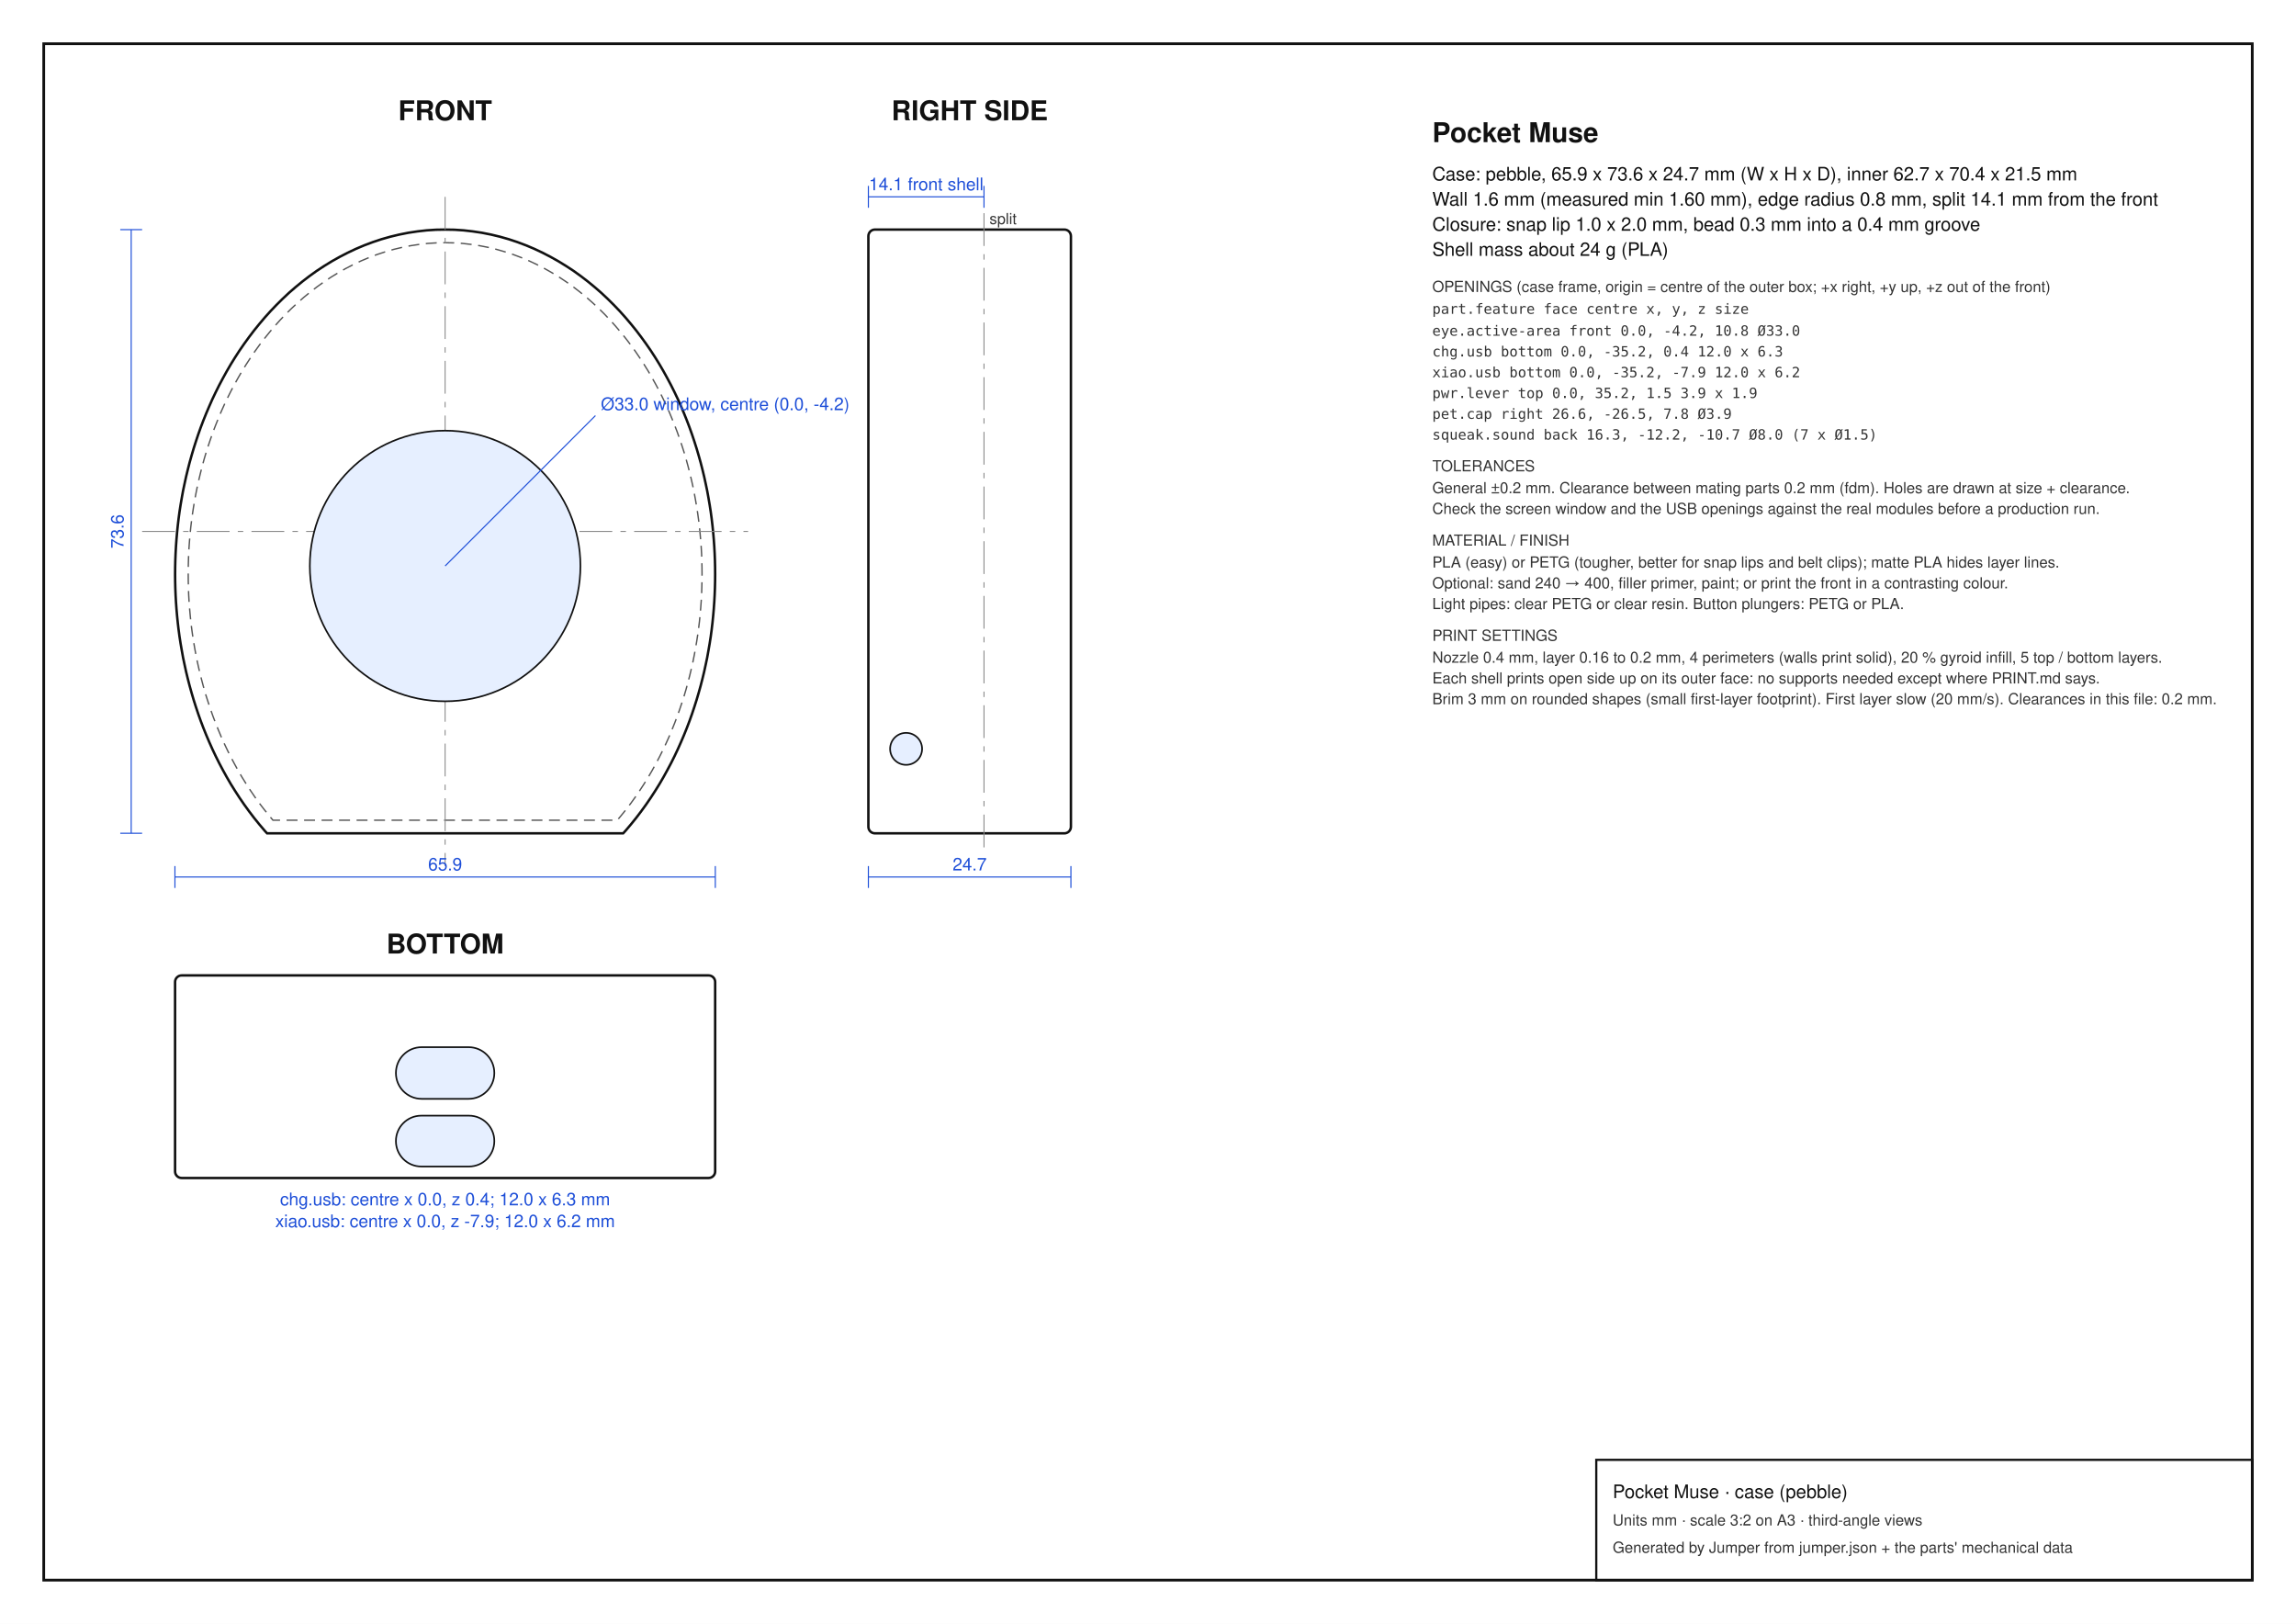
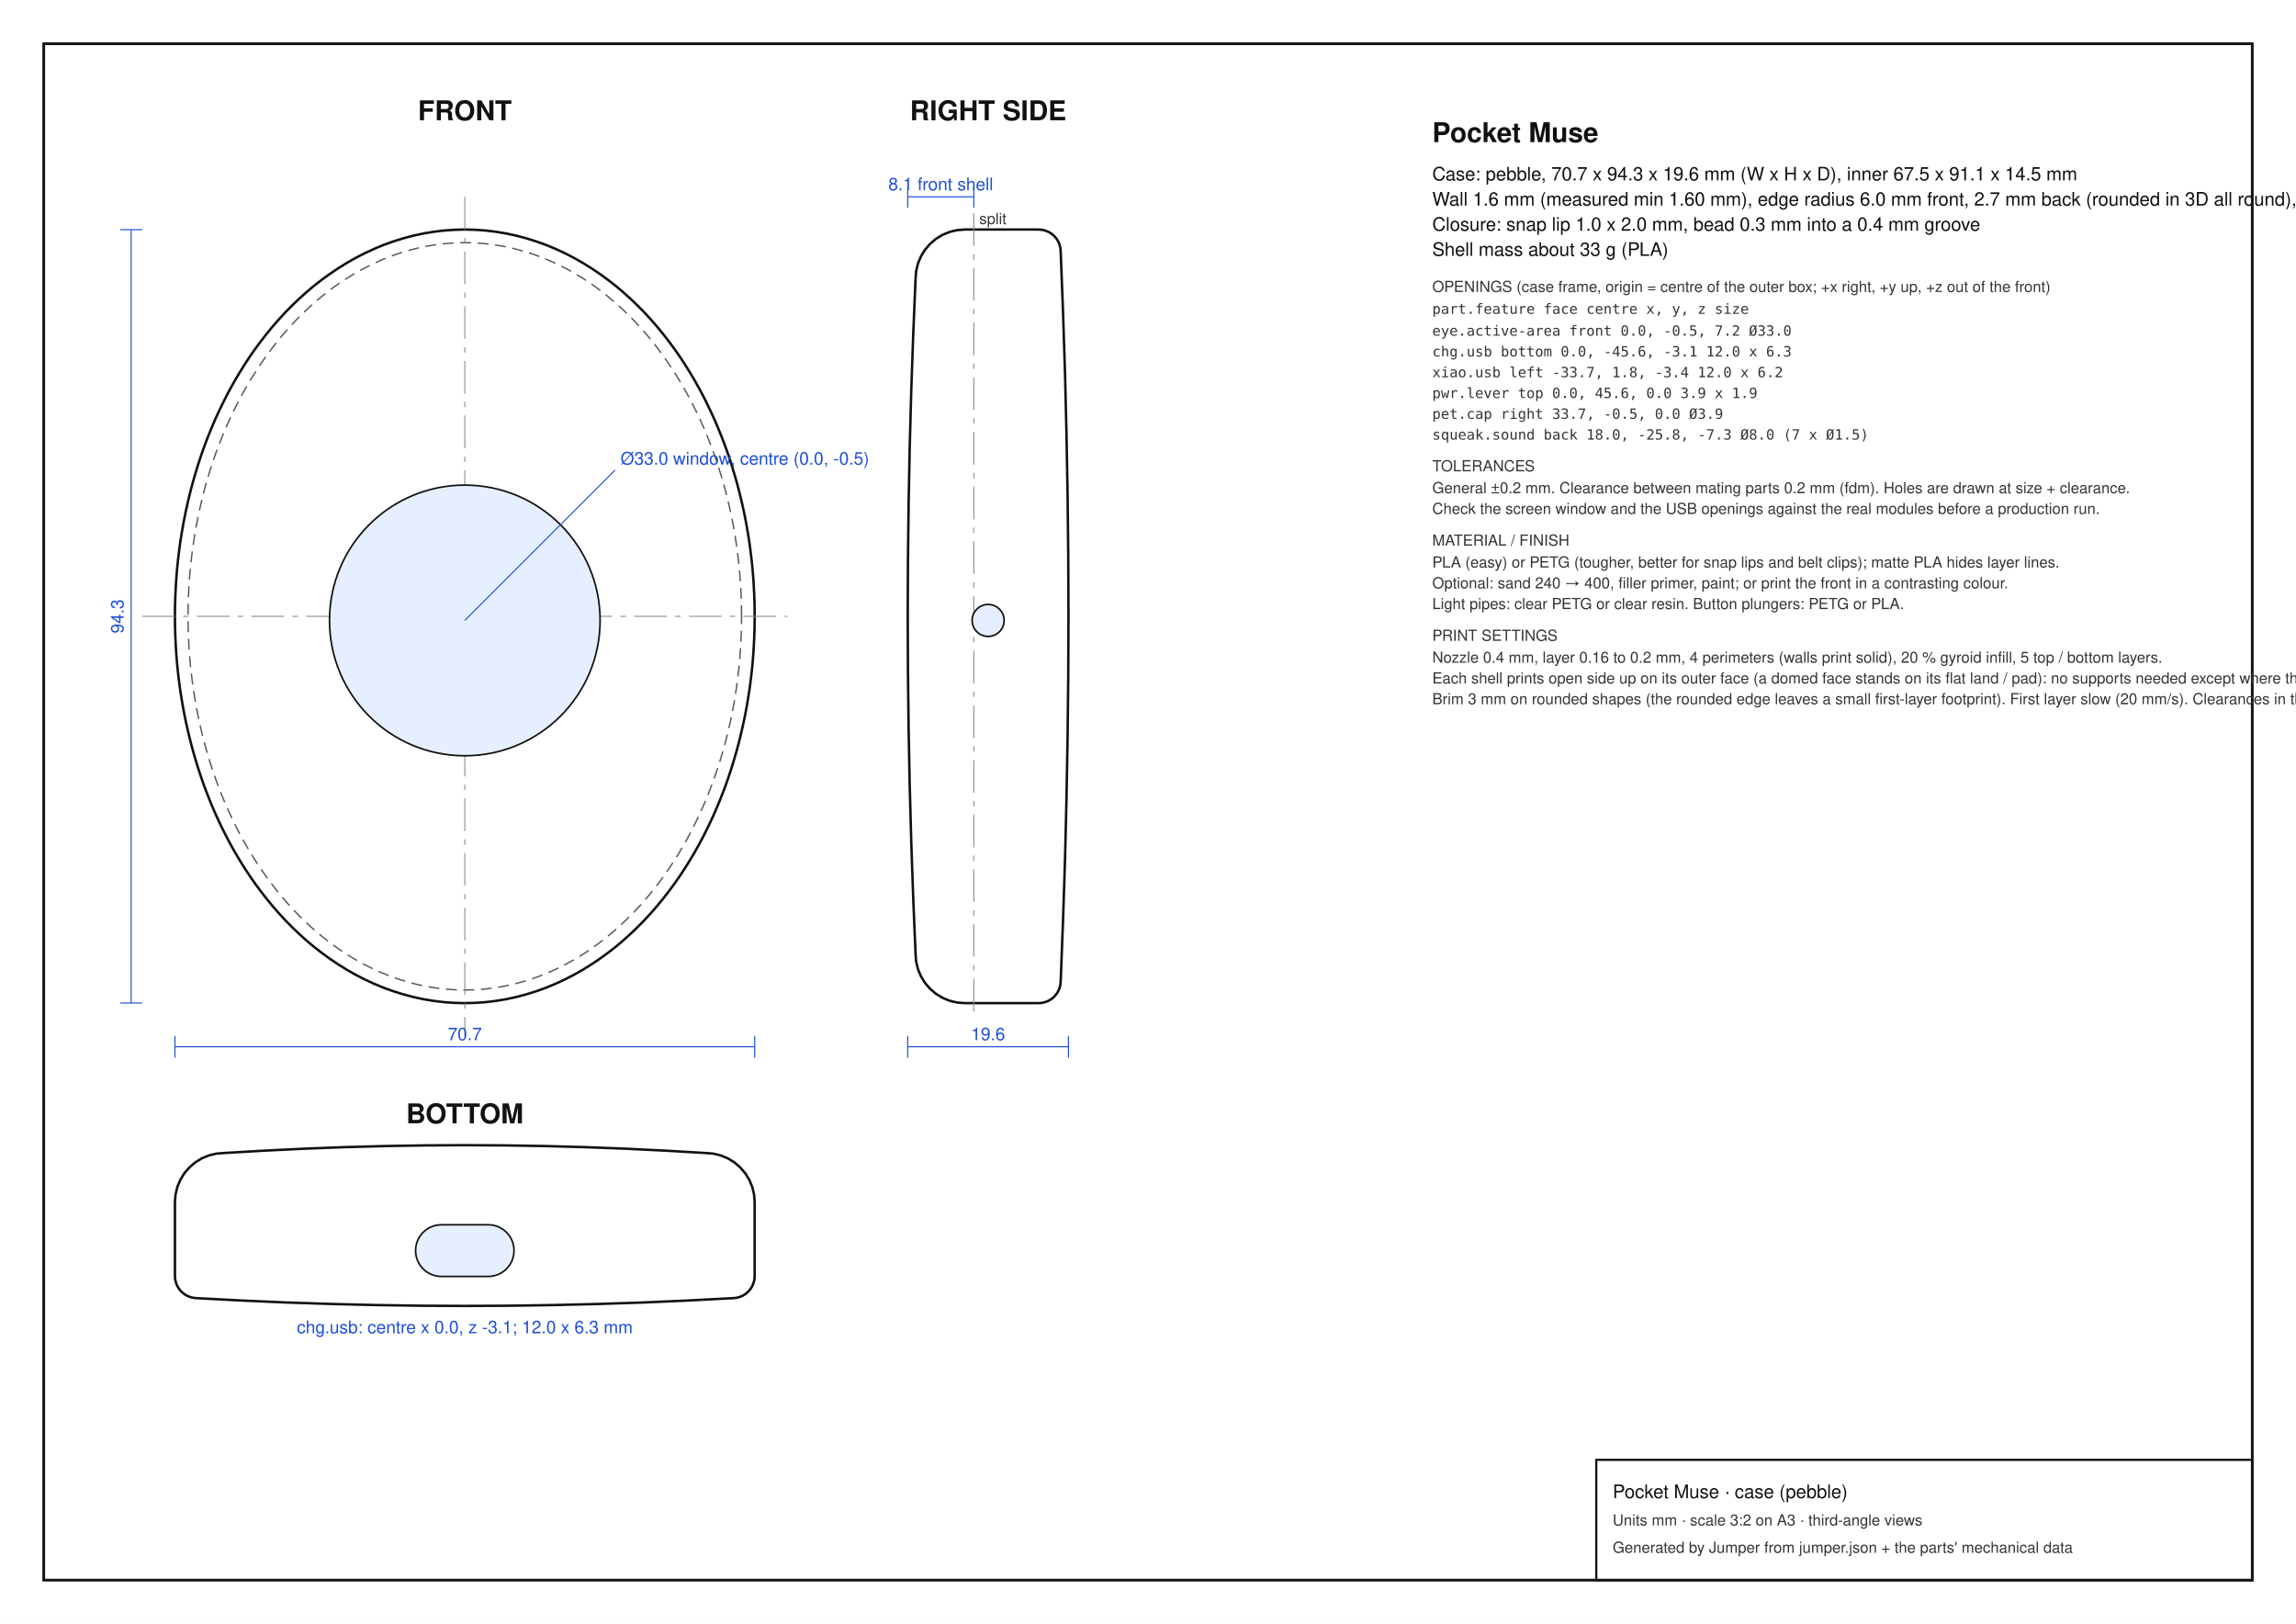
<svg xmlns="http://www.w3.org/2000/svg" width="420mm" height="297mm" viewBox="0 0 420 297" font-family="Helvetica, Arial, sans-serif">
  <rect x="0" y="0" width="420" height="297" fill="#fff" />
  <rect x="8" y="8" width="404" height="281" fill="none" stroke="#111" stroke-width="0.5" />
  <style>.o{fill:none;stroke:#111;stroke-width:0.45}.h{fill:none;stroke:#555;stroke-width:0.25;stroke-dasharray:2 1.2}.c{fill:none;stroke:#888;stroke-width:0.18;stroke-dasharray:6 1.5 1 1.5}.d{stroke:#1d4ed8;stroke-width:0.2;fill:none}.dt{fill:#1d4ed8;font-size:3.2px}.t{font-size:3.4px;fill:#111}.s{font-size:2.8px;fill:#333}.m{font-size:2.6px;fill:#333;font-family:Menlo,Consolas,monospace;white-space:pre}.b{font-size:5px;font-weight:bold;fill:#111}.op{fill:#e6efff;stroke:#111;stroke-width:0.3}</style>
-   <text class="b" x="81.425" y="22" text-anchor="middle">FRONT</text>
-   <polygon class="o" points="130.82,105.01 130.81,103.75 130.78,102.48 130.73,101.21 130.66,99.94 130.57,98.67 130.46,97.40 130.33,96.13 130.18,94.85 130.01,93.58 129.81,92.30 129.59,91.02 129.36,89.75 129.09,88.47 128.81,87.18 128.50,85.90 128.17,84.61 127.81,83.33 127.43,82.04 127.02,80.75 126.59,79.46 126.13,78.17 125.64,76.88 125.12,75.59 124.57,74.30 124.00,73.01 123.39,71.73 122.75,70.45 122.07,69.17 121.37,67.90 120.63,66.63 119.85,65.37 119.04,64.12 118.19,62.89 117.30,61.66 116.38,60.45 115.41,59.25 114.41,58.07 113.37,56.91 112.28,55.77 111.16,54.66 110.00,53.57 108.79,52.52 107.55,51.50 106.26,50.51 104.94,49.56 103.57,48.66 102.17,47.80 100.73,46.99 99.26,46.23 97.76,45.52 96.22,44.87 94.65,44.28 93.06,43.75 91.44,43.29 89.81,42.90 88.15,42.57 86.48,42.32 84.80,42.13 83.12,42.02 81.43,41.99 79.73,42.02 78.05,42.13 76.37,42.32 74.70,42.57 73.04,42.90 71.41,43.29 69.79,43.75 68.20,44.28 66.63,44.87 65.09,45.52 63.59,46.23 62.12,46.99 60.68,47.80 59.28,48.66 57.91,49.56 56.59,50.51 55.30,51.50 54.06,52.52 52.85,53.57 51.69,54.66 50.57,55.77 49.48,56.91 48.44,58.07 47.44,59.25 46.47,60.45 45.55,61.66 44.66,62.89 43.81,64.12 43.00,65.37 42.22,66.63 41.48,67.90 40.78,69.17 40.10,70.45 39.46,71.73 38.85,73.01 38.28,74.30 37.73,75.59 37.21,76.88 36.72,78.17 36.26,79.46 35.83,80.75 35.42,82.04 35.04,83.33 34.68,84.61 34.35,85.90 34.04,87.18 33.76,88.47 33.49,89.75 33.26,91.02 33.04,92.30 32.84,93.58 32.67,94.85 32.52,96.13 32.39,97.40 32.28,98.67 32.19,99.94 32.12,101.21 32.07,102.48 32.04,103.75 32.03,105.01 32.04,106.28 32.07,107.55 32.12,108.82 32.19,110.09 32.28,111.36 32.39,112.63 32.52,113.90 32.67,115.18 32.84,116.45 33.04,117.73 33.26,119.00 33.49,120.28 33.76,121.56 34.04,122.85 34.35,124.13 34.68,125.41 35.04,126.70 35.42,127.99 35.83,129.28 36.26,130.57 36.72,131.86 37.21,133.15 37.73,134.44 38.28,135.73 38.85,137.01 39.46,138.30 40.10,139.58 40.78,140.86 41.48,142.13 42.22,143.40 43.00,144.65 43.81,145.90 44.66,147.14 45.55,148.37 46.47,149.58 47.44,150.78 48.44,151.96 48.85,152.41 114.00,152.41 114.41,151.96 115.41,150.78 116.38,149.58 117.30,148.37 118.19,147.14 119.04,145.90 119.85,144.65 120.63,143.40 121.37,142.13 122.07,140.86 122.75,139.58 123.39,138.30 124.00,137.01 124.57,135.73 125.12,134.44 125.64,133.15 126.13,131.86 126.59,130.57 127.02,129.28 127.43,127.99 127.81,126.70 128.17,125.41 128.50,124.13 128.81,122.85 129.09,121.56 129.36,120.28 129.59,119.00 129.81,117.73 130.01,116.45 130.18,115.18 130.33,113.90 130.46,112.63 130.57,111.36 130.66,110.09 130.73,108.82 130.78,107.55 130.81,106.28" />
-   <polygon class="h" points="128.42,105.01 128.41,103.78 128.38,102.55 128.34,101.32 128.27,100.09 128.18,98.86 128.07,97.63 127.95,96.39 127.80,95.16 127.63,93.92 127.44,92.68 127.23,91.45 127.00,90.21 126.75,88.96 126.47,87.72 126.17,86.48 125.85,85.23 125.51,83.99 125.14,82.74 124.74,81.49 124.32,80.25 123.88,79.00 123.40,77.75 122.90,76.51 122.38,75.26 121.82,74.02 121.23,72.78 120.61,71.54 119.96,70.31 119.28,69.09 118.57,67.87 117.82,66.66 117.04,65.46 116.23,64.27 115.38,63.09 114.49,61.93 113.56,60.78 112.60,59.65 111.61,58.54 110.57,57.45 109.50,56.39 108.39,55.36 107.24,54.35 106.05,53.38 104.83,52.44 103.57,51.54 102.28,50.68 100.95,49.87 99.59,49.10 98.20,48.38 96.78,47.71 95.33,47.10 93.85,46.54 92.35,46.05 90.83,45.61 89.29,45.24 87.74,44.94 86.17,44.70 84.60,44.52 83.01,44.42 81.43,44.39 79.84,44.42 78.25,44.52 76.68,44.70 75.11,44.94 73.56,45.24 72.02,45.61 70.50,46.05 69.00,46.54 67.52,47.10 66.07,47.71 64.65,48.38 63.26,49.10 61.90,49.87 60.57,50.68 59.28,51.54 58.02,52.44 56.80,53.38 55.61,54.35 54.46,55.36 53.35,56.39 52.28,57.45 51.24,58.54 50.25,59.65 49.29,60.78 48.36,61.93 47.47,63.09 46.62,64.27 45.81,65.46 45.03,66.66 44.28,67.87 43.57,69.09 42.89,70.31 42.24,71.54 41.62,72.78 41.03,74.02 40.47,75.26 39.95,76.51 39.45,77.75 38.97,79.00 38.53,80.25 38.11,81.49 37.71,82.74 37.34,83.99 37.00,85.23 36.68,86.48 36.38,87.72 36.10,88.96 35.85,90.21 35.62,91.45 35.41,92.68 35.22,93.92 35.05,95.16 34.90,96.39 34.78,97.63 34.67,98.86 34.58,100.09 34.51,101.32 34.47,102.55 34.44,103.78 34.43,105.01 34.44,106.24 34.47,107.48 34.51,108.71 34.58,109.94 34.67,111.17 34.78,112.40 34.90,113.64 35.05,114.87 35.22,116.11 35.41,117.34 35.62,118.58 35.85,119.82 36.10,121.06 36.38,122.31 36.68,123.55 37.00,124.79 37.34,126.04 37.71,127.29 38.11,128.53 38.53,129.78 38.97,131.03 39.45,132.28 39.95,133.52 40.47,134.77 41.03,136.01 41.62,137.25 42.24,138.48 42.89,139.71 43.57,140.94 44.28,142.16 45.03,143.37 45.81,144.57 46.62,145.76 47.47,146.94 48.36,148.10 49.29,149.25 49.93,150.01 112.92,150.01 113.56,149.25 114.49,148.10 115.38,146.94 116.23,145.76 117.04,144.57 117.82,143.37 118.57,142.16 119.28,140.94 119.96,139.71 120.61,138.48 121.23,137.25 121.82,136.01 122.38,134.77 122.90,133.52 123.40,132.28 123.88,131.03 124.32,129.78 124.74,128.53 125.14,127.29 125.51,126.04 125.85,124.79 126.17,123.55 126.47,122.31 126.75,121.06 127.00,119.82 127.23,118.58 127.44,117.34 127.63,116.11 127.80,114.87 127.95,113.64 128.07,112.40 128.18,111.17 128.27,109.94 128.34,108.71 128.38,107.48 128.41,106.24" />
-   <line class="c" x1="26" y1="97.2" x2="136.85" y2="97.2" />
-   <line class="c" x1="81.425" y1="36" x2="81.425" y2="158.4" />
-   <circle class="op" cx="81.425" cy="103.514" r="24.75" />
-   <line class="d" x1="32" y1="160.4" x2="130.85" y2="160.4" />
-   <line class="d" x1="32" y1="158.4" x2="32" y2="162.4" />
-   <line class="d" x1="130.85" y1="158.4" x2="130.85" y2="162.4" />
-   <text class="dt" x="81.425" y="159.2" text-anchor="middle">65.9</text>
-   <line class="d" x1="24" y1="42" x2="24" y2="152.4" />
+   <text class="b" x="85.025" y="22" text-anchor="middle">FRONT</text>
+   <polygon class="o" points="138.05,112.72 138.04,111.37 138.01,110.00 137.96,108.64 137.89,107.28 137.81,105.92 137.70,104.55 137.57,103.19 137.42,101.82 137.25,100.45 137.06,99.07 136.84,97.69 136.61,96.31 136.35,94.93 136.07,93.54 135.76,92.15 135.43,90.75 135.08,89.35 134.70,87.95 134.29,86.54 133.86,85.13 133.40,83.71 132.91,82.29 132.39,80.87 131.83,79.45 131.25,78.02 130.63,76.59 129.98,75.17 129.29,73.74 128.57,72.31 127.81,70.89 127.01,69.47 126.17,68.06 125.29,66.65 124.37,65.25 123.40,63.86 122.39,62.49 121.33,61.13 120.23,59.78 119.08,58.46 117.89,57.17 116.64,55.90 115.35,54.66 114.01,53.45 112.62,52.28 111.18,51.16 109.69,50.08 108.16,49.05 106.58,48.07 104.96,47.15 103.30,46.30 101.60,45.51 99.86,44.79 98.08,44.15 96.28,43.59 94.44,43.10 92.59,42.70 90.71,42.39 88.83,42.16 86.93,42.03 85.03,41.98 83.12,42.03 81.22,42.16 79.34,42.39 77.46,42.70 75.61,43.10 73.77,43.59 71.97,44.15 70.19,44.79 68.45,45.51 66.75,46.30 65.09,47.15 63.47,48.07 61.89,49.05 60.36,50.08 58.87,51.16 57.43,52.28 56.04,53.45 54.70,54.66 53.41,55.90 52.16,57.17 50.97,58.46 49.82,59.78 48.72,61.13 47.66,62.49 46.65,63.86 45.68,65.25 44.76,66.65 43.88,68.06 43.04,69.47 42.24,70.89 41.48,72.31 40.76,73.74 40.07,75.17 39.42,76.59 38.80,78.02 38.22,79.45 37.66,80.87 37.14,82.29 36.65,83.71 36.19,85.13 35.76,86.54 35.35,87.95 34.97,89.35 34.62,90.75 34.29,92.15 33.98,93.54 33.70,94.93 33.44,96.31 33.21,97.69 32.99,99.07 32.80,100.45 32.63,101.82 32.48,103.19 32.35,104.55 32.24,105.92 32.16,107.28 32.09,108.64 32.04,110.00 32.01,111.37 32.00,112.72 32.01,114.08 32.04,115.45 32.09,116.81 32.16,118.17 32.24,119.53 32.35,120.90 32.48,122.26 32.63,123.63 32.80,125.00 32.99,126.38 33.21,127.76 33.44,129.14 33.70,130.52 33.98,131.91 34.29,133.30 34.62,134.70 34.97,136.10 35.35,137.50 35.76,138.91 36.19,140.32 36.65,141.74 37.14,143.16 37.66,144.58 38.22,146.00 38.80,147.43 39.42,148.86 40.07,150.28 40.76,151.71 41.48,153.14 42.24,154.56 43.04,155.98 43.88,157.39 44.76,158.80 45.68,160.20 46.65,161.59 47.66,162.96 48.72,164.32 49.82,165.67 50.97,166.99 52.16,168.28 53.41,169.55 54.70,170.79 56.04,172.00 57.43,173.17 58.87,174.29 60.36,175.37 61.89,176.40 63.47,177.38 65.09,178.30 66.75,179.15 68.45,179.94 70.19,180.66 71.97,181.30 73.77,181.86 75.61,182.35 77.46,182.75 79.34,183.06 81.22,183.29 83.12,183.42 85.02,183.47 86.93,183.42 88.83,183.29 90.71,183.06 92.59,182.75 94.44,182.35 96.28,181.86 98.08,181.30 99.86,180.66 101.60,179.94 103.30,179.15 104.96,178.30 106.58,177.38 108.16,176.40 109.69,175.37 111.18,174.29 112.62,173.17 114.01,172.00 115.35,170.79 116.64,169.55 117.89,168.28 119.08,166.99 120.23,165.67 121.33,164.32 122.39,162.96 123.40,161.59 124.37,160.20 125.29,158.80 126.17,157.39 127.01,155.98 127.81,154.56 128.57,153.14 129.29,151.71 129.98,150.28 130.63,148.86 131.25,147.43 131.83,146.00 132.39,144.58 132.91,143.16 133.40,141.74 133.86,140.32 134.29,138.91 134.70,137.50 135.08,136.10 135.43,134.70 135.76,133.30 136.07,131.91 136.35,130.52 136.61,129.14 136.84,127.76 137.06,126.38 137.25,125.00 137.42,123.63 137.57,122.26 137.70,120.90 137.81,119.53 137.89,118.17 137.96,116.81 138.01,115.45 138.04,114.08" />
+   <polygon class="h" points="135.65,112.72 135.64,111.40 135.61,110.07 135.56,108.75 135.50,107.42 135.41,106.09 135.31,104.76 135.18,103.43 135.03,102.10 134.87,100.76 134.68,99.42 134.47,98.08 134.25,96.73 133.99,95.38 133.72,94.03 133.42,92.68 133.10,91.32 132.76,89.96 132.39,88.59 131.99,87.22 131.57,85.85 131.12,84.48 130.65,83.10 130.14,81.72 129.60,80.34 129.04,78.95 128.44,77.57 127.81,76.19 127.14,74.80 126.44,73.42 125.71,72.04 124.93,70.67 124.12,69.30 123.27,67.95 122.38,66.60 121.45,65.26 120.47,63.93 119.46,62.62 118.40,61.33 117.30,60.06 116.15,58.82 114.95,57.60 113.72,56.42 112.43,55.26 111.11,54.15 109.73,53.07 108.32,52.04 106.86,51.06 105.36,50.14 103.82,49.27 102.25,48.46 100.63,47.71 98.99,47.03 97.31,46.42 95.61,45.89 93.88,45.43 92.14,45.06 90.37,44.76 88.60,44.55 86.81,44.42 85.03,44.38 83.24,44.42 81.45,44.55 79.68,44.76 77.91,45.06 76.17,45.43 74.44,45.89 72.74,46.42 71.06,47.03 69.42,47.71 67.80,48.46 66.23,49.27 64.69,50.14 63.19,51.06 61.73,52.04 60.32,53.07 58.94,54.15 57.62,55.26 56.33,56.42 55.10,57.60 53.90,58.82 52.75,60.06 51.65,61.33 50.59,62.62 49.58,63.93 48.60,65.26 47.67,66.60 46.78,67.95 45.93,69.30 45.12,70.67 44.34,72.04 43.61,73.42 42.91,74.80 42.24,76.19 41.61,77.57 41.01,78.95 40.45,80.34 39.91,81.72 39.40,83.10 38.93,84.48 38.48,85.85 38.06,87.22 37.66,88.59 37.29,89.96 36.95,91.32 36.63,92.68 36.33,94.03 36.06,95.38 35.80,96.73 35.58,98.08 35.37,99.42 35.18,100.76 35.02,102.10 34.87,103.43 34.74,104.76 34.64,106.09 34.55,107.42 34.49,108.75 34.44,110.07 34.41,111.40 34.40,112.72 34.41,114.05 34.44,115.38 34.49,116.70 34.55,118.03 34.64,119.36 34.74,120.69 34.87,122.02 35.02,123.35 35.18,124.69 35.37,126.03 35.58,127.37 35.80,128.72 36.06,130.07 36.33,131.42 36.63,132.77 36.95,134.13 37.29,135.49 37.66,136.86 38.06,138.23 38.48,139.60 38.93,140.97 39.40,142.35 39.91,143.73 40.45,145.11 41.01,146.50 41.61,147.88 42.24,149.26 42.91,150.65 43.61,152.03 44.34,153.41 45.12,154.78 45.93,156.15 46.78,157.50 47.67,158.85 48.60,160.19 49.58,161.52 50.59,162.83 51.65,164.12 52.75,165.39 53.90,166.63 55.10,167.85 56.33,169.03 57.62,170.19 58.94,171.30 60.32,172.38 61.73,173.41 63.19,174.39 64.69,175.31 66.23,176.18 67.80,176.99 69.42,177.74 71.06,178.42 72.74,179.03 74.44,179.56 76.17,180.02 77.91,180.39 79.68,180.69 81.45,180.90 83.24,181.03 85.02,181.07 86.81,181.03 88.60,180.90 90.37,180.69 92.14,180.39 93.88,180.02 95.61,179.56 97.31,179.03 98.99,178.42 100.63,177.74 102.25,176.99 103.82,176.18 105.36,175.31 106.86,174.39 108.32,173.41 109.73,172.38 111.11,171.30 112.43,170.19 113.72,169.03 114.95,167.85 116.15,166.63 117.30,165.39 118.40,164.12 119.46,162.83 120.47,161.52 121.45,160.19 122.38,158.85 123.27,157.50 124.12,156.15 124.93,154.78 125.71,153.41 126.44,152.03 127.14,150.65 127.81,149.26 128.44,147.88 129.04,146.50 129.60,145.11 130.14,143.73 130.65,142.35 131.12,140.97 131.57,139.60 131.99,138.23 132.39,136.86 132.76,135.49 133.10,134.13 133.42,132.77 133.72,131.42 133.99,130.07 134.25,128.72 134.47,127.37 134.68,126.03 134.87,124.69 135.03,123.35 135.18,122.02 135.31,120.69 135.41,119.36 135.50,118.03 135.56,116.70 135.61,115.38 135.64,114.05" />
+   <line class="c" x1="26" y1="112.725" x2="144.05" y2="112.725" />
+   <line class="c" x1="85.025" y1="36" x2="85.025" y2="189.45" />
+   <circle class="op" cx="85.025" cy="113.475" r="24.75" />
+   <line class="d" x1="32" y1="191.45" x2="138.05" y2="191.45" />
+   <line class="d" x1="32" y1="189.45" x2="32" y2="193.45" />
+   <line class="d" x1="138.05" y1="189.45" x2="138.05" y2="193.45" />
+   <text class="dt" x="85.025" y="190.25" text-anchor="middle">70.7</text>
+   <line class="d" x1="24" y1="42" x2="24" y2="183.45" />
  <line class="d" x1="22" y1="42" x2="26" y2="42" />
-   <line class="d" x1="22" y1="152.4" x2="26" y2="152.4" />
-   <text class="dt" x="22.6" y="97.2" text-anchor="middle" transform="rotate(-90 22.6 97.2)">73.6</text>
-   <line class="d" x1="81.425" y1="103.514" x2="108.926" y2="76.013" />
-   <text class="dt" x="109.926" y="75.013">Ø33.0 window, centre (0.0, -4.2)</text>
-   <text class="b" x="177.375" y="22" text-anchor="middle">RIGHT SIDE</text>
-   <rect class="o" x="158.85" y="41.986" width="37.05" height="110.428" rx="1.2" />
-   <line class="c" x1="180" y1="38.986" x2="180" y2="155.414" />
-   <text class="s" x="181" y="40.986">split</text>
-   <circle class="op" cx="165.75" cy="136.964" r="2.925" />
-   <line class="d" x1="158.85" y1="160.4" x2="195.9" y2="160.4" />
-   <line class="d" x1="158.85" y1="158.4" x2="158.85" y2="162.4" />
-   <line class="d" x1="195.9" y1="158.4" x2="195.9" y2="162.4" />
-   <text class="dt" x="177.375" y="159.2" text-anchor="middle">24.7</text>
-   <line class="d" x1="158.85" y1="36" x2="180" y2="36" />
-   <line class="d" x1="158.85" y1="34" x2="158.85" y2="38" />
-   <line class="d" x1="180" y1="34" x2="180" y2="38" />
-   <text class="dt" x="169.425" y="34.8" text-anchor="middle">14.1 front shell</text>
-   <text class="b" x="81.425" y="174.4" text-anchor="middle">BOTTOM</text>
-   <rect class="o" x="32.026" y="178.4" width="98.797" height="37.05" rx="1.2" />
-   <rect class="op" x="72.425" y="191.525" width="18" height="9.45" rx="4.71" />
-   <rect class="op" x="72.425" y="204.05" width="18" height="9.3" rx="4.635" />
-   <text class="dt" x="81.425" y="220.45" text-anchor="middle">chg.usb: centre x 0.0, z 0.4; 12.0 x 6.3 mm</text>
-   <text class="dt" x="81.425" y="224.45" text-anchor="middle">xiao.usb: centre x 0.0, z -7.9; 12.0 x 6.2 mm</text>
+   <line class="d" x1="22" y1="183.45" x2="26" y2="183.45" />
+   <text class="dt" x="22.6" y="112.725" text-anchor="middle" transform="rotate(-90 22.6 112.725)">94.3</text>
+   <line class="d" x1="85.025" y1="113.475" x2="112.526" y2="85.974" />
+   <text class="dt" x="113.526" y="84.974">Ø33.0 window, centre (0.0, -0.5)</text>
+   <text class="b" x="180.75" y="22" text-anchor="middle">RIGHT SIDE</text>
+   <path class="o" d="M176.48 183.47 L175.07 183.36 L173.70 183.03 L172.40 182.49 L171.19 181.75 L170.12 180.83 L169.20 179.76 L168.46 178.56 L167.92 177.25 L167.59 175.88 L167.48 174.47 L167.05 164.18 L166.69 153.89 L166.41 143.60 L166.21 133.31 L166.09 123.02 L166.05 112.72 L166.09 102.43 L166.21 92.14 L166.41 81.85 L166.69 71.56 L167.05 61.27 L167.48 50.98 L167.59 49.57 L167.92 48.20 L168.46 46.89 L169.20 45.69 L170.12 44.62 L171.19 43.70 L172.40 42.96 L173.70 42.42 L175.07 42.09 L176.48 41.98 L189.98 41.98 L190.62 42.03 L191.23 42.18 L191.82 42.42 L192.36 42.75 L192.85 43.17 L193.26 43.65 L193.59 44.19 L193.83 44.78 L193.98 45.40 L194.03 46.03 L194.46 57.15 L194.82 68.26 L195.09 79.38 L195.29 90.49 L195.41 101.61 L195.45 112.72 L195.41 123.84 L195.29 134.96 L195.09 146.07 L194.82 157.19 L194.46 168.30 L194.03 179.42 L193.98 180.05 L193.83 180.67 L193.59 181.26 L193.26 181.80 L192.85 182.28 L192.36 182.70 L191.82 183.03 L191.23 183.27 L190.62 183.42 L189.98 183.47 Z" />
+   <line class="c" x1="178.132" y1="38.98" x2="178.132" y2="186.47" />
+   <text class="s" x="179.132" y="40.98">split</text>
+   <circle class="op" cx="180.757" cy="113.475" r="2.925" />
+   <line class="d" x1="166.05" y1="191.45" x2="195.45" y2="191.45" />
+   <line class="d" x1="166.05" y1="189.45" x2="166.05" y2="193.45" />
+   <line class="d" x1="195.45" y1="189.45" x2="195.45" y2="193.45" />
+   <text class="dt" x="180.75" y="190.25" text-anchor="middle">19.6</text>
+   <line class="d" x1="166.053" y1="36" x2="178.132" y2="36" />
+   <line class="d" x1="166.053" y1="34" x2="166.053" y2="38" />
+   <line class="d" x1="178.132" y1="34" x2="178.132" y2="38" />
+   <text class="dt" x="172.093" y="34.8" text-anchor="middle">8.1 front shell</text>
+   <text class="b" x="85.025" y="205.45" text-anchor="middle">BOTTOM</text>
+   <path class="o" d="M32.00 219.88 L32.11 218.47 L32.44 217.10 L32.98 215.80 L33.72 214.59 L34.64 213.52 L35.71 212.60 L36.91 211.86 L38.22 211.32 L39.59 210.99 L41.00 210.88 L48.34 210.45 L55.67 210.09 L63.01 209.81 L70.35 209.61 L77.69 209.49 L85.03 209.45 L92.36 209.49 L99.70 209.61 L107.04 209.81 L114.38 210.09 L121.71 210.45 L129.05 210.88 L130.46 210.99 L131.83 211.32 L133.14 211.86 L134.34 212.60 L135.41 213.52 L136.33 214.59 L137.07 215.80 L137.61 217.10 L137.94 218.47 L138.05 219.88 L138.05 233.38 L138.00 234.02 L137.85 234.63 L137.61 235.22 L137.28 235.76 L136.86 236.25 L136.38 236.66 L135.84 236.99 L135.25 237.23 L134.63 237.38 L134.00 237.43 L125.84 237.86 L117.68 238.22 L109.51 238.49 L101.35 238.69 L93.19 238.81 L85.03 238.85 L76.86 238.81 L68.70 238.69 L60.54 238.49 L52.37 238.22 L44.21 237.86 L36.05 237.43 L35.42 237.38 L34.80 237.23 L34.21 236.99 L33.67 236.66 L33.19 236.25 L32.77 235.76 L32.44 235.22 L32.20 234.63 L32.05 234.02 L32.00 233.38 Z" />
+   <rect class="op" x="76.025" y="224.007" width="18" height="9.45" rx="4.71" />
+   <text class="dt" x="85.025" y="243.85" text-anchor="middle">chg.usb: centre x 0.0, z -3.1; 12.0 x 6.3 mm</text>
  <text class="b" x="262" y="26">Pocket Muse</text>
-   <text class="t" x="262" y="33">Case: pebble, 65.9 x 73.6 x 24.7 mm (W x H x D), inner 62.7 x 70.4 x 21.5 mm</text>
-   <text class="t" x="262" y="37.6">Wall 1.6 mm (measured min 1.60 mm), edge radius 0.8 mm, split 14.1 mm from the front</text>
+   <text class="t" x="262" y="33">Case: pebble, 70.7 x 94.3 x 19.6 mm (W x H x D), inner 67.5 x 91.1 x 14.5 mm</text>
+   <text class="t" x="262" y="37.6">Wall 1.6 mm (measured min 1.60 mm), edge radius 6.0 mm front, 2.7 mm back (rounded in 3D all round), faces domed 1.0 / 0.9 mm, split 8.1 mm from the front</text>
  <text class="t" x="262" y="42.2">Closure: snap lip 1.0 x 2.0 mm, bead 0.3 mm into a 0.4 mm groove</text>
-   <text class="t" x="262" y="46.8">Shell mass about 24 g (PLA)</text>
+   <text class="t" x="262" y="46.8">Shell mass about 33 g (PLA)</text>
  <text class="s" x="262" y="53.4">OPENINGS (case frame, origin = centre of the outer box; +x right, +y up, +z out of the front)</text>
  <text class="m" x="262" y="57.4">part.feature            face     centre x, y, z          size</text>
-   <text class="m" x="262" y="61.4">eye.active-area         front    0.0, -4.2, 10.8         Ø33.0</text>
-   <text class="m" x="262" y="65.2">chg.usb                 bottom   0.0, -35.2, 0.4         12.0 x 6.3</text>
-   <text class="m" x="262" y="69">xiao.usb                bottom   0.0, -35.2, -7.9        12.0 x 6.2</text>
-   <text class="m" x="262" y="72.8">pwr.lever               top      0.0, 35.2, 1.5          3.9 x 1.9</text>
-   <text class="m" x="262" y="76.6">pet.cap                 right    26.6, -26.5, 7.8        Ø3.9</text>
-   <text class="m" x="262" y="80.4">squeak.sound            back     16.3, -12.2, -10.7      Ø8.0 (7 x Ø1.5)</text>
+   <text class="m" x="262" y="61.4">eye.active-area         front    0.0, -0.5, 7.2          Ø33.0</text>
+   <text class="m" x="262" y="65.2">chg.usb                 bottom   0.0, -45.6, -3.1        12.0 x 6.3</text>
+   <text class="m" x="262" y="69">xiao.usb                left     -33.7, 1.8, -3.4        12.0 x 6.2</text>
+   <text class="m" x="262" y="72.8">pwr.lever               top      0.0, 45.6, 0.0          3.9 x 1.9</text>
+   <text class="m" x="262" y="76.6">pet.cap                 right    33.7, -0.5, 0.0         Ø3.9</text>
+   <text class="m" x="262" y="80.4">squeak.sound            back     18.0, -25.8, -7.3       Ø8.0 (7 x Ø1.5)</text>
  <text class="s" x="262" y="86.2">TOLERANCES</text>
  <text class="s" x="262" y="90.2">General ±0.2 mm. Clearance between mating parts 0.2 mm (fdm). Holes are drawn at size + clearance.</text>
  <text class="s" x="262" y="94">Check the screen window and the USB openings against the real modules before a production run.</text>
  <text class="s" x="262" y="99.8">MATERIAL / FINISH</text>
  <text class="s" x="262" y="103.8">PLA (easy) or PETG (tougher, better for snap lips and belt clips); matte PLA hides layer lines.</text>
  <text class="s" x="262" y="107.6">Optional: sand 240 → 400, filler primer, paint; or print the front in a contrasting colour.</text>
  <text class="s" x="262" y="111.4">Light pipes: clear PETG or clear resin. Button plungers: PETG or PLA.</text>
  <text class="s" x="262" y="117.2">PRINT SETTINGS</text>
  <text class="s" x="262" y="121.2">Nozzle 0.4 mm, layer 0.16 to 0.2 mm, 4 perimeters (walls print solid), 20 % gyroid infill, 5 top / bottom layers.</text>
-   <text class="s" x="262" y="125">Each shell prints open side up on its outer face: no supports needed except where PRINT.md says.</text>
-   <text class="s" x="262" y="128.8">Brim 3 mm on rounded shapes (small first-layer footprint). First layer slow (20 mm/s). Clearances in this file: 0.2 mm.</text>
+   <text class="s" x="262" y="125">Each shell prints open side up on its outer face (a domed face stands on its flat land / pad): no supports needed except where this file says.</text>
+   <text class="s" x="262" y="128.8">Brim 3 mm on rounded shapes (the rounded edge leaves a small first-layer footprint). First layer slow (20 mm/s). Clearances in this file: 0.2 mm.</text>
  <rect x="292" y="267" width="120" height="22" fill="none" stroke="#111" stroke-width="0.4" />
  <text class="t" x="295" y="274">Pocket Muse · case (pebble)</text>
  <text class="s" x="295" y="279">Units mm · scale 3:2 on A3 · third-angle views</text>
  <text class="s" x="295" y="284">Generated by Jumper from jumper.json + the parts' mechanical data</text>
</svg>
